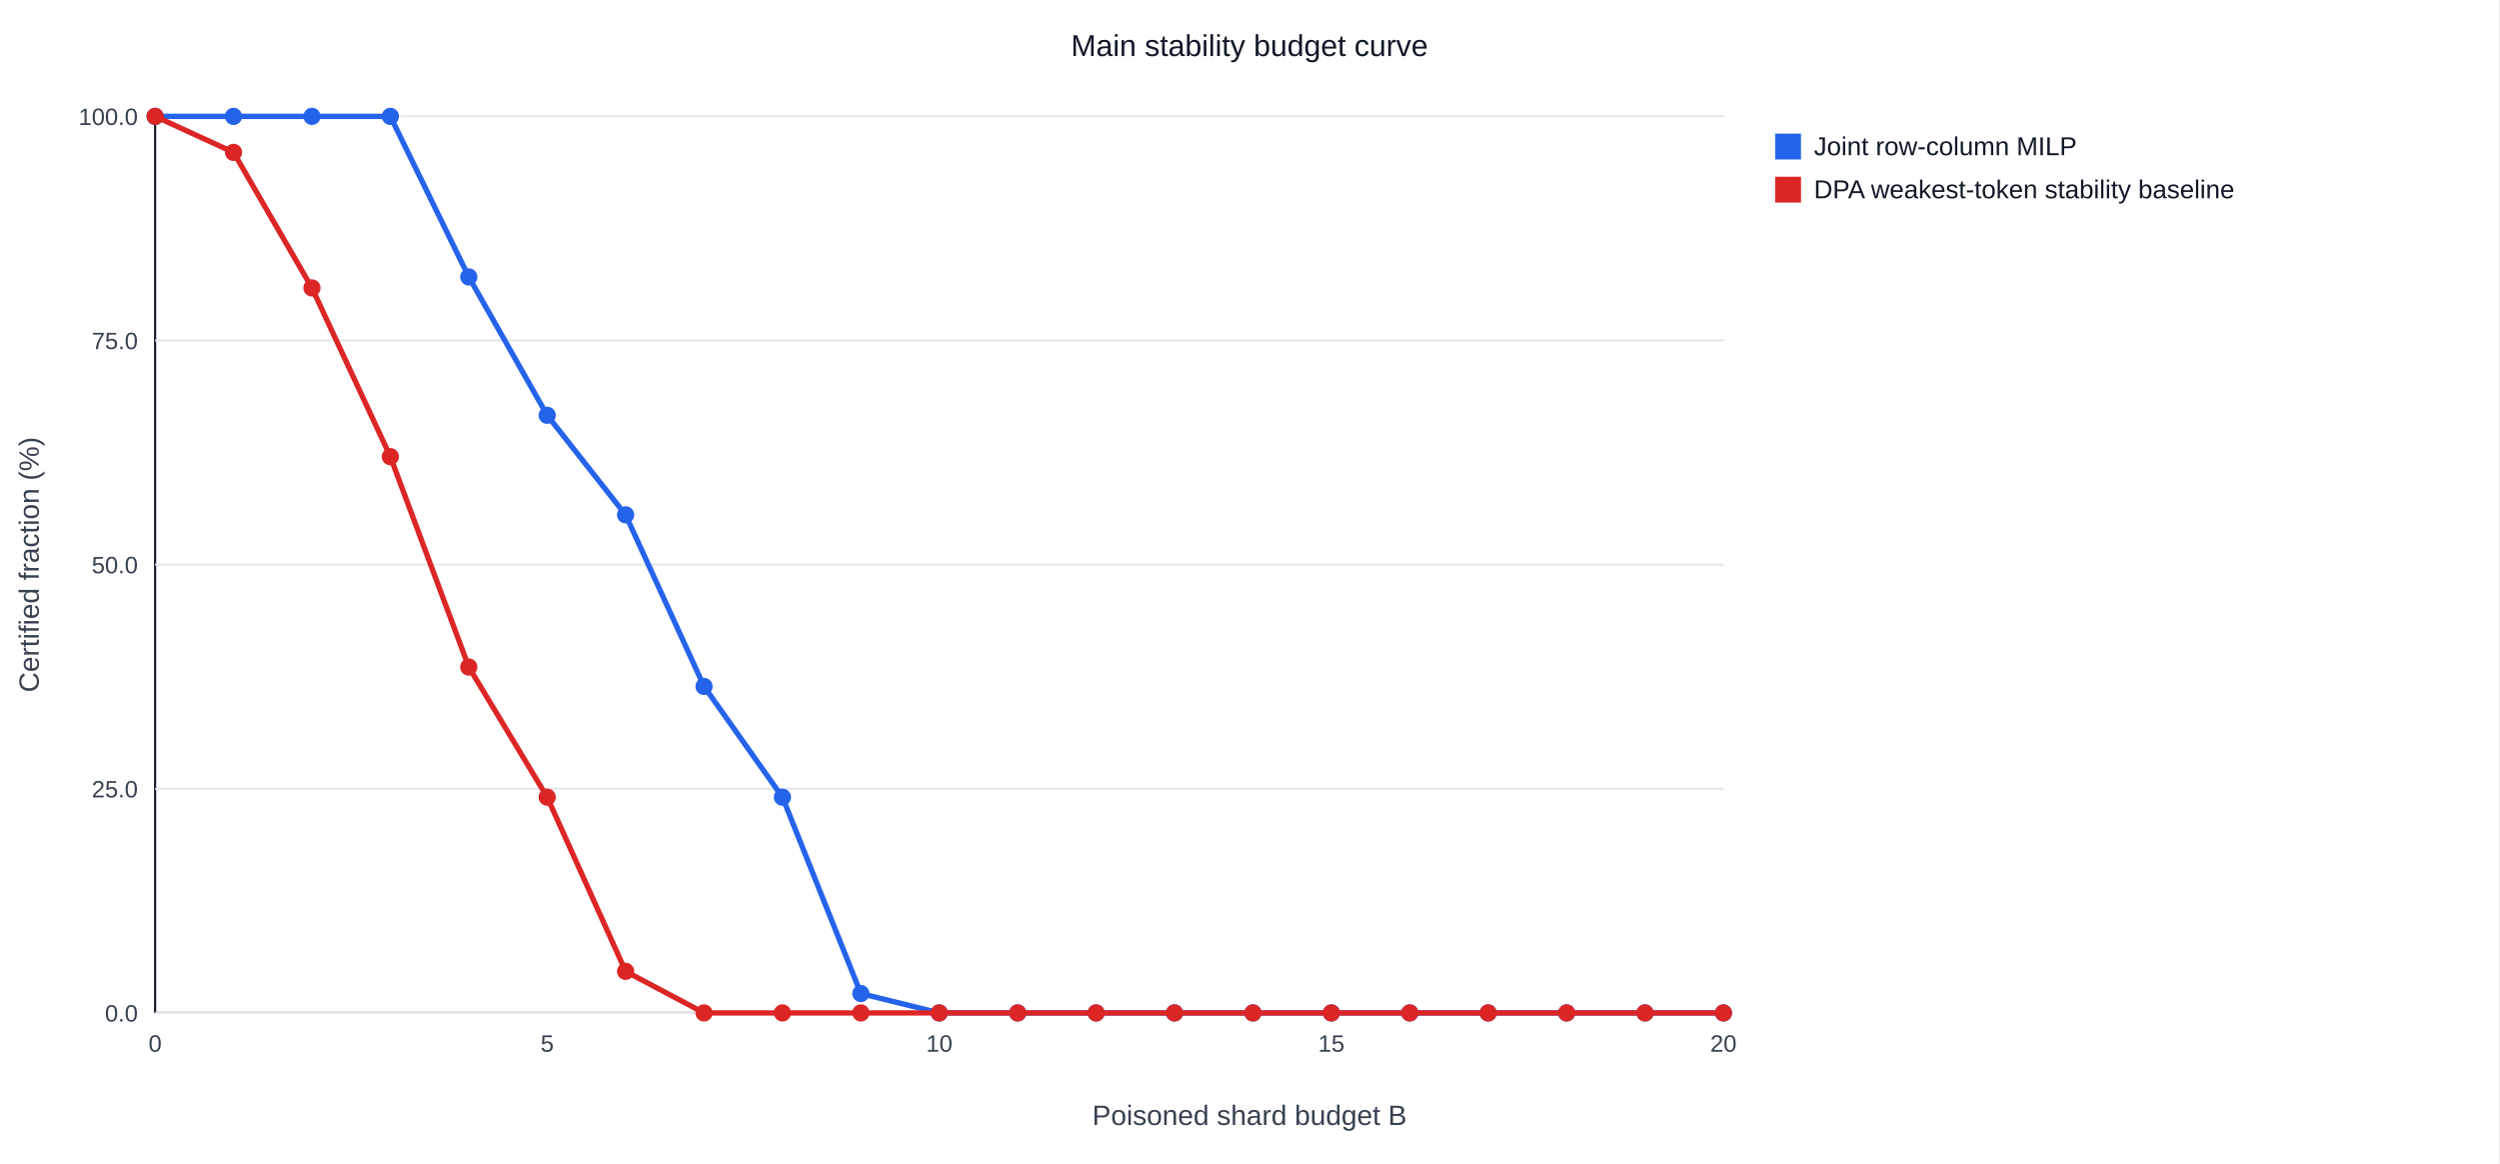
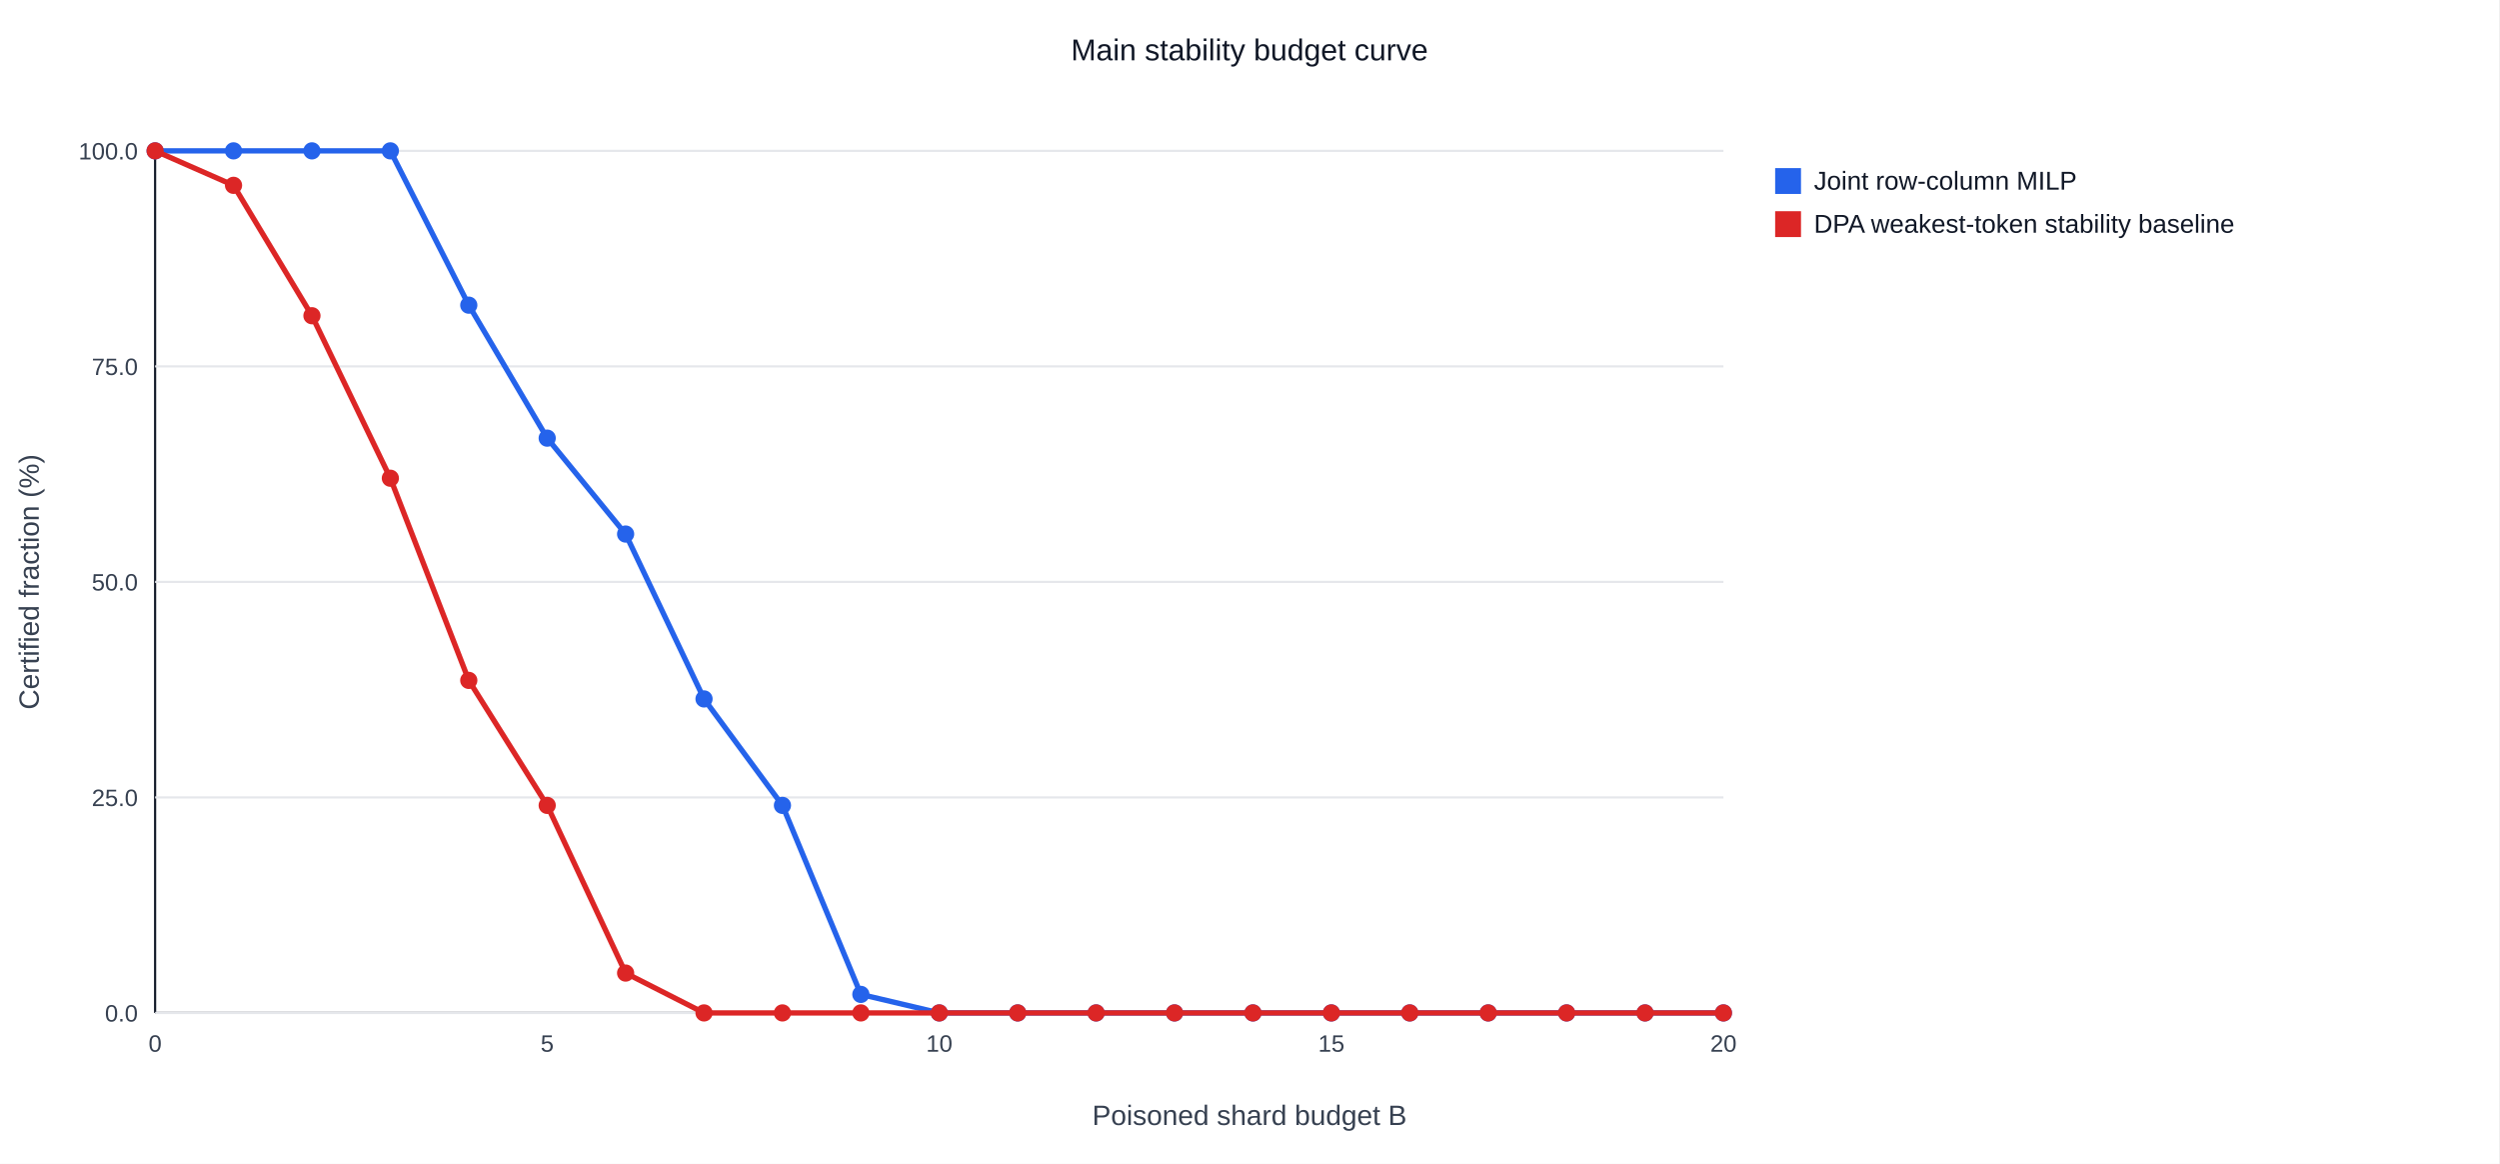
<svg xmlns="http://www.w3.org/2000/svg" width="1160" height="540" viewBox="0 0 1160 540">
  <rect width="100%" height="100%" fill="#ffffff" />
-   <text x="580.0" y="26" text-anchor="middle" font-family="Arial, sans-serif" font-size="14" fill="#111827">Main stability budget curve</text>
-   <line x1="72" y1="54" x2="72" y2="470" stroke="#111827" />
+   <text x="580.0" y="28" text-anchor="middle" font-family="Arial, sans-serif" font-size="14" fill="#111827">Main stability budget curve</text>
+   <line x1="72" y1="70" x2="72" y2="470" stroke="#111827" />
  <line x1="72" y1="470" x2="800" y2="470" stroke="#111827" />
  <text x="580.0" y="522" text-anchor="middle" font-family="Arial, sans-serif" font-size="13" fill="#374151">Poisoned shard budget B</text>
-   <text x="18" y="262.0" transform="rotate(-90 18 262.0)" text-anchor="middle" font-family="Arial, sans-serif" font-size="13" fill="#374151">Certified fraction (%)</text>
+   <text x="18" y="270.0" transform="rotate(-90 18 270.0)" text-anchor="middle" font-family="Arial, sans-serif" font-size="13" fill="#374151">Certified fraction (%)</text>
  <line x1="72" y1="470.0" x2="800" y2="470.0" stroke="#e5e7eb" />
  <text x="64" y="474.0" text-anchor="end" font-family="Arial, sans-serif" font-size="11" fill="#374151">0.0</text>
-   <line x1="72" y1="366.0" x2="800" y2="366.0" stroke="#e5e7eb" />
-   <text x="64" y="370.0" text-anchor="end" font-family="Arial, sans-serif" font-size="11" fill="#374151">25.0</text>
-   <line x1="72" y1="262.0" x2="800" y2="262.0" stroke="#e5e7eb" />
-   <text x="64" y="266.0" text-anchor="end" font-family="Arial, sans-serif" font-size="11" fill="#374151">50.0</text>
-   <line x1="72" y1="158.0" x2="800" y2="158.0" stroke="#e5e7eb" />
-   <text x="64" y="162.0" text-anchor="end" font-family="Arial, sans-serif" font-size="11" fill="#374151">75.0</text>
-   <line x1="72" y1="54.0" x2="800" y2="54.0" stroke="#e5e7eb" />
-   <text x="64" y="58.0" text-anchor="end" font-family="Arial, sans-serif" font-size="11" fill="#374151">100.0</text>
+   <line x1="72" y1="370.0" x2="800" y2="370.0" stroke="#e5e7eb" />
+   <text x="64" y="374.0" text-anchor="end" font-family="Arial, sans-serif" font-size="11" fill="#374151">25.0</text>
+   <line x1="72" y1="270.0" x2="800" y2="270.0" stroke="#e5e7eb" />
+   <text x="64" y="274.0" text-anchor="end" font-family="Arial, sans-serif" font-size="11" fill="#374151">50.0</text>
+   <line x1="72" y1="170.0" x2="800" y2="170.0" stroke="#e5e7eb" />
+   <text x="64" y="174.0" text-anchor="end" font-family="Arial, sans-serif" font-size="11" fill="#374151">75.0</text>
+   <line x1="72" y1="70.0" x2="800" y2="70.0" stroke="#e5e7eb" />
+   <text x="64" y="74.0" text-anchor="end" font-family="Arial, sans-serif" font-size="11" fill="#374151">100.0</text>
  <text x="72.0" y="488" text-anchor="middle" font-family="Arial, sans-serif" font-size="11" fill="#374151">0</text>
  <text x="254.0" y="488" text-anchor="middle" font-family="Arial, sans-serif" font-size="11" fill="#374151">5</text>
  <text x="436.0" y="488" text-anchor="middle" font-family="Arial, sans-serif" font-size="11" fill="#374151">10</text>
  <text x="618.0" y="488" text-anchor="middle" font-family="Arial, sans-serif" font-size="11" fill="#374151">15</text>
  <text x="800.0" y="488" text-anchor="middle" font-family="Arial, sans-serif" font-size="11" fill="#374151">20</text>
-   <polyline points="72.0,54.0 108.4,54.0 144.8,54.0 181.2,54.0 217.6,128.5 254.0,192.7 290.4,238.9 326.8,318.5 363.2,369.9 399.6,461.0 436.0,470.0 472.4,470.0 508.8,470.0 545.2,470.0 581.6,470.0 618.0,470.0 654.4,470.0 690.8,470.0 727.2,470.0 763.6,470.0 800.0,470.0" fill="none" stroke="#2563eb" stroke-width="2.5" />
-   <circle cx="72.0" cy="54.0" r="4" fill="#2563eb" />
-   <circle cx="108.4" cy="54.0" r="4" fill="#2563eb" />
-   <circle cx="144.8" cy="54.0" r="4" fill="#2563eb" />
-   <circle cx="181.2" cy="54.0" r="4" fill="#2563eb" />
-   <circle cx="217.6" cy="128.5" r="4" fill="#2563eb" />
-   <circle cx="254.0" cy="192.7" r="4" fill="#2563eb" />
-   <circle cx="290.4" cy="238.9" r="4" fill="#2563eb" />
-   <circle cx="326.8" cy="318.5" r="4" fill="#2563eb" />
-   <circle cx="363.2" cy="369.9" r="4" fill="#2563eb" />
-   <circle cx="399.6" cy="461.0" r="4" fill="#2563eb" />
+   <polyline points="72.0,70.0 108.4,70.0 144.8,70.0 181.2,70.0 217.6,141.6 254.0,203.3 290.4,247.8 326.8,324.3 363.2,373.7 399.6,461.4 436.0,470.0 472.4,470.0 508.8,470.0 545.2,470.0 581.6,470.0 618.0,470.0 654.4,470.0 690.8,470.0 727.2,470.0 763.6,470.0 800.0,470.0" fill="none" stroke="#2563eb" stroke-width="2.5" />
+   <circle cx="72.0" cy="70.0" r="4" fill="#2563eb" />
+   <circle cx="108.4" cy="70.0" r="4" fill="#2563eb" />
+   <circle cx="144.8" cy="70.0" r="4" fill="#2563eb" />
+   <circle cx="181.2" cy="70.0" r="4" fill="#2563eb" />
+   <circle cx="217.6" cy="141.6" r="4" fill="#2563eb" />
+   <circle cx="254.0" cy="203.3" r="4" fill="#2563eb" />
+   <circle cx="290.4" cy="247.8" r="4" fill="#2563eb" />
+   <circle cx="326.8" cy="324.3" r="4" fill="#2563eb" />
+   <circle cx="363.2" cy="373.7" r="4" fill="#2563eb" />
+   <circle cx="399.6" cy="461.4" r="4" fill="#2563eb" />
  <circle cx="436.0" cy="470.0" r="4" fill="#2563eb" />
  <circle cx="472.4" cy="470.0" r="4" fill="#2563eb" />
  <circle cx="508.8" cy="470.0" r="4" fill="#2563eb" />
  <circle cx="545.2" cy="470.0" r="4" fill="#2563eb" />
  <circle cx="581.6" cy="470.0" r="4" fill="#2563eb" />
  <circle cx="618.0" cy="470.0" r="4" fill="#2563eb" />
  <circle cx="654.4" cy="470.0" r="4" fill="#2563eb" />
  <circle cx="690.8" cy="470.0" r="4" fill="#2563eb" />
  <circle cx="727.2" cy="470.0" r="4" fill="#2563eb" />
  <circle cx="763.6" cy="470.0" r="4" fill="#2563eb" />
  <circle cx="800.0" cy="470.0" r="4" fill="#2563eb" />
-   <rect x="824" y="62" width="12" height="12" fill="#2563eb" />
-   <text x="842" y="72" font-family="Arial, sans-serif" font-size="12" fill="#111827">Joint row-column MILP</text>
-   <polyline points="72.0,54.0 108.4,70.7 144.8,133.6 181.2,211.9 217.6,309.5 254.0,369.9 290.4,450.7 326.8,470.0 363.2,470.0 399.6,470.0 436.0,470.0 472.4,470.0 508.8,470.0 545.2,470.0 581.6,470.0 618.0,470.0 654.4,470.0 690.8,470.0 727.2,470.0 763.6,470.0 800.0,470.0" fill="none" stroke="#dc2626" stroke-width="2.5" />
-   <circle cx="72.0" cy="54.0" r="4" fill="#dc2626" />
-   <circle cx="108.4" cy="70.7" r="4" fill="#dc2626" />
-   <circle cx="144.8" cy="133.6" r="4" fill="#dc2626" />
-   <circle cx="181.2" cy="211.9" r="4" fill="#dc2626" />
-   <circle cx="217.6" cy="309.5" r="4" fill="#dc2626" />
-   <circle cx="254.0" cy="369.9" r="4" fill="#dc2626" />
-   <circle cx="290.4" cy="450.7" r="4" fill="#dc2626" />
+   <rect x="824" y="78" width="12" height="12" fill="#2563eb" />
+   <text x="842" y="88" font-family="Arial, sans-serif" font-size="12" fill="#111827">Joint row-column MILP</text>
+   <polyline points="72.0,70.0 108.4,86.0 144.8,146.5 181.2,221.9 217.6,315.7 254.0,373.7 290.4,451.5 326.8,470.0 363.2,470.0 399.6,470.0 436.0,470.0 472.4,470.0 508.8,470.0 545.2,470.0 581.6,470.0 618.0,470.0 654.4,470.0 690.8,470.0 727.2,470.0 763.6,470.0 800.0,470.0" fill="none" stroke="#dc2626" stroke-width="2.5" />
+   <circle cx="72.0" cy="70.0" r="4" fill="#dc2626" />
+   <circle cx="108.4" cy="86.0" r="4" fill="#dc2626" />
+   <circle cx="144.8" cy="146.5" r="4" fill="#dc2626" />
+   <circle cx="181.2" cy="221.9" r="4" fill="#dc2626" />
+   <circle cx="217.6" cy="315.7" r="4" fill="#dc2626" />
+   <circle cx="254.0" cy="373.7" r="4" fill="#dc2626" />
+   <circle cx="290.4" cy="451.5" r="4" fill="#dc2626" />
  <circle cx="326.8" cy="470.0" r="4" fill="#dc2626" />
  <circle cx="363.2" cy="470.0" r="4" fill="#dc2626" />
  <circle cx="399.6" cy="470.0" r="4" fill="#dc2626" />
  <circle cx="436.0" cy="470.0" r="4" fill="#dc2626" />
  <circle cx="472.4" cy="470.0" r="4" fill="#dc2626" />
  <circle cx="508.8" cy="470.0" r="4" fill="#dc2626" />
  <circle cx="545.2" cy="470.0" r="4" fill="#dc2626" />
  <circle cx="581.6" cy="470.0" r="4" fill="#dc2626" />
  <circle cx="618.0" cy="470.0" r="4" fill="#dc2626" />
  <circle cx="654.4" cy="470.0" r="4" fill="#dc2626" />
  <circle cx="690.8" cy="470.0" r="4" fill="#dc2626" />
  <circle cx="727.2" cy="470.0" r="4" fill="#dc2626" />
  <circle cx="763.6" cy="470.0" r="4" fill="#dc2626" />
  <circle cx="800.0" cy="470.0" r="4" fill="#dc2626" />
-   <rect x="824" y="82" width="12" height="12" fill="#dc2626" />
-   <text x="842" y="92" font-family="Arial, sans-serif" font-size="12" fill="#111827">DPA weakest-token stability baseline</text>
+   <rect x="824" y="98" width="12" height="12" fill="#dc2626" />
+   <text x="842" y="108" font-family="Arial, sans-serif" font-size="12" fill="#111827">DPA weakest-token stability baseline</text>
</svg>
